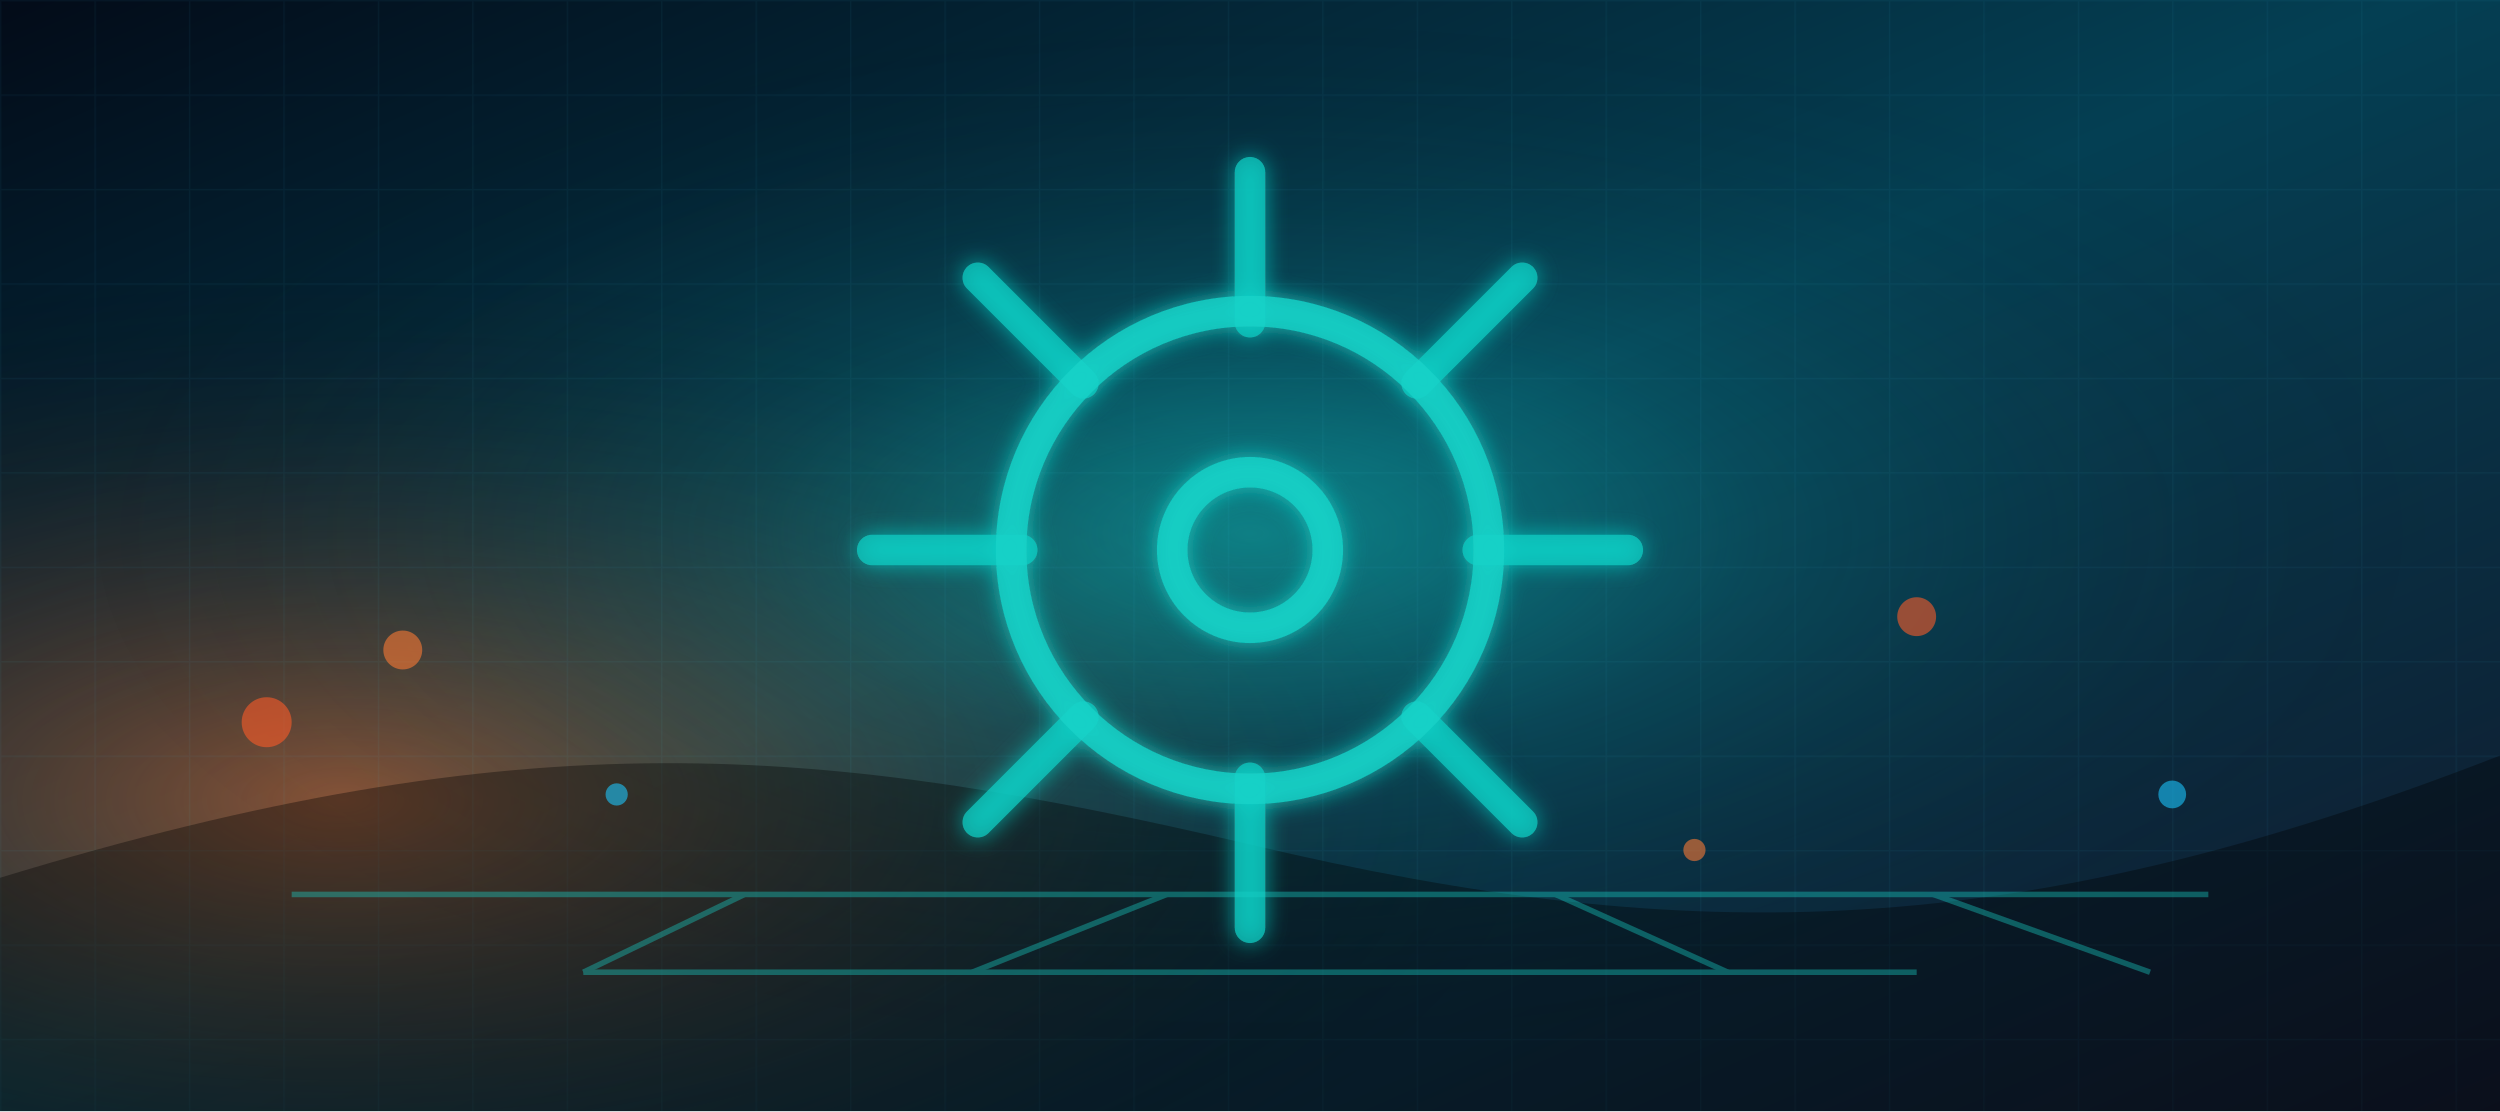
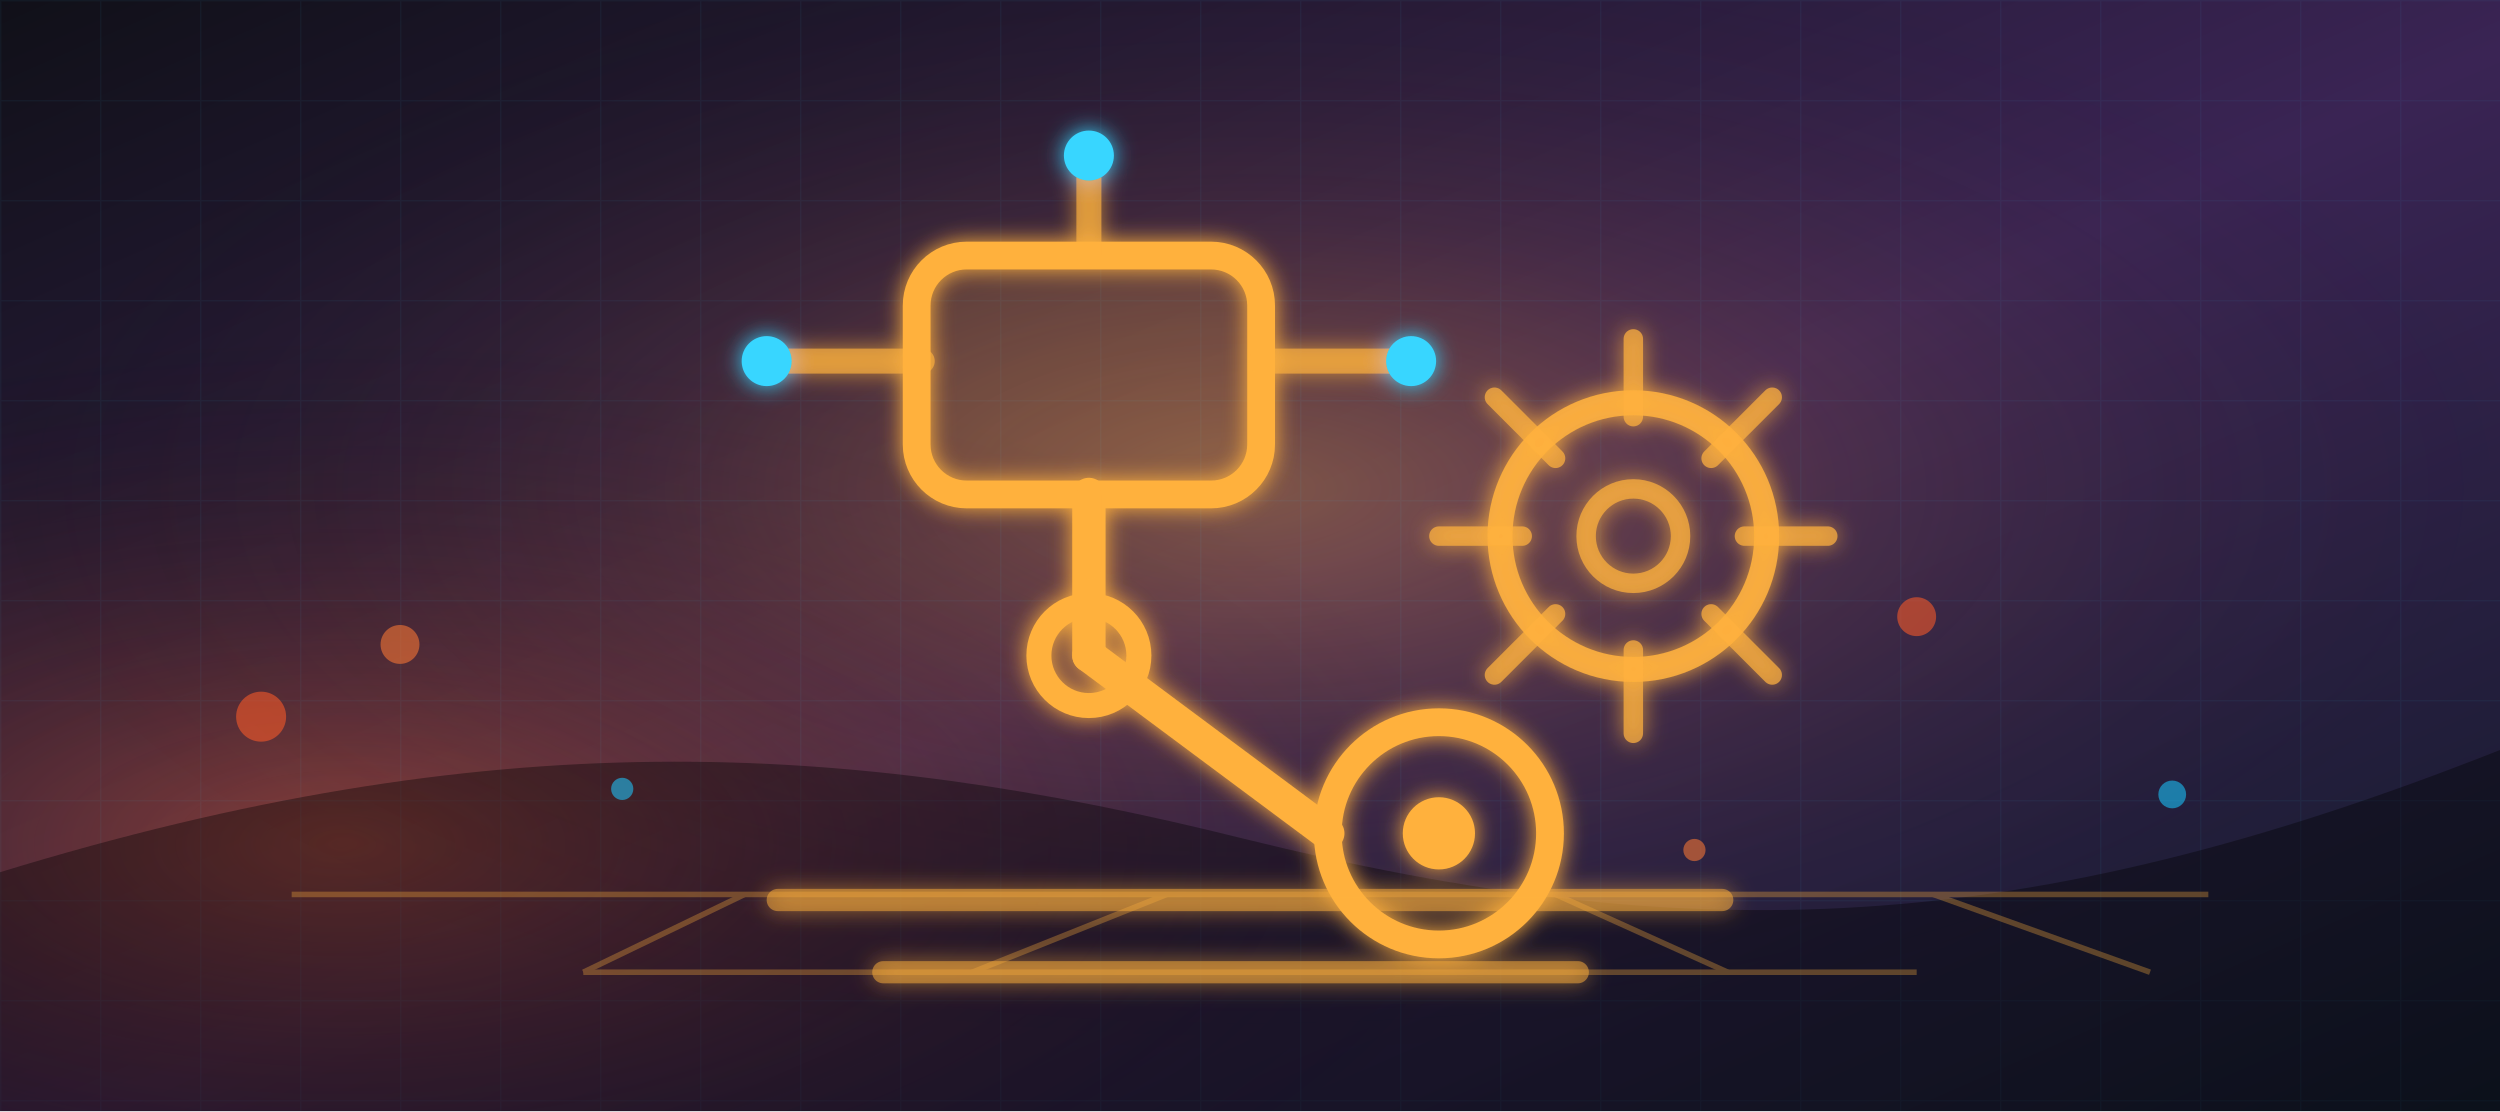
- <svg xmlns="http://www.w3.org/2000/svg" viewBox="0 0 900 400" role="img" aria-labelledby="title-ijme_cover.svg desc-ijme_cover.svg">
+ <svg xmlns="http://www.w3.org/2000/svg" viewBox="0 0 900 400" role="img" aria-labelledby="title-ijme desc-ijme">
  <defs>
-     <linearGradient id="bg5" x1="0%" y1="0%" x2="100%" y2="100%">
-       <stop offset="0%" stop-color="#030b18" />
-       <stop offset="48%" stop-color="#043f53" />
-       <stop offset="100%" stop-color="#11172a" />
+     <linearGradient id="bg-ijme" x1="0%" y1="0%" x2="100%" y2="100%">
+       <stop offset="0%" stop-color="#101018" />
+       <stop offset="52%" stop-color="#3a2454" />
+       <stop offset="100%" stop-color="#121a2a" />
    </linearGradient>
-     <radialGradient id="core5" cx="50%" cy="48%" r="48%">
-       <stop offset="0%" stop-color="#18d2c8" stop-opacity="0.45" />
-       <stop offset="42%" stop-color="#18d2c8" stop-opacity="0.12" />
+     <radialGradient id="core-ijme" cx="50%" cy="44%" r="52%">
+       <stop offset="0%" stop-color="#ffb13d" stop-opacity="0.36" />
+       <stop offset="46%" stop-color="#ff8f2e" stop-opacity="0.1" />
      <stop offset="100%" stop-color="#000000" stop-opacity="0" />
    </radialGradient>
-     <radialGradient id="warm5" cx="14%" cy="72%" r="48%">
-       <stop offset="0%" stop-color="#ff6b24" stop-opacity="0.7" />
+     <radialGradient id="warm-ijme" cx="14%" cy="76%" r="46%">
+       <stop offset="0%" stop-color="#ff6b24" stop-opacity="0.58" />
      <stop offset="100%" stop-color="#000000" stop-opacity="0" />
    </radialGradient>
-     <pattern id="mesh5" width="34" height="34" patternUnits="userSpaceOnUse">
-       <path d="M34 0H0V34" fill="none" stroke="#43d4ff" stroke-opacity="0.05" stroke-width="1" />
+     <pattern id="mesh-ijme" width="36" height="36" patternUnits="userSpaceOnUse">
+       <path d="M36 0H0V36" fill="none" stroke="#43d4ff" stroke-opacity="0.05" stroke-width="1" />
    </pattern>
-     <filter id="softGlow5" x="-30%" y="-30%" width="160%" height="160%">
+     <filter id="glow-ijme" x="-35%" y="-35%" width="170%" height="170%">
      <feGaussianBlur stdDeviation="4" result="blur" />
      <feMerge>
        <feMergeNode in="blur" />
        <feMergeNode in="SourceGraphic" />
      </feMerge>
    </filter>
  </defs>
-   <rect width="900" height="400" fill="url(#bg5)" />
-   <rect width="900" height="400" fill="url(#warm5)" opacity="0.75" />
-   <rect width="900" height="400" fill="url(#core5)" />
-   <rect width="900" height="400" fill="url(#mesh5)" />
-   <path d="M0 316c190-58 296-48 450-12 160 38 278 35 450-32v128H0z" fill="#000000" opacity="0.35" />
-   <g opacity="0.58">
-     <circle cx="96" cy="260" r="9" fill="#ff5b27" />
-     <circle cx="145" cy="234" r="7" fill="#ff7a33" />
-     <circle cx="222" cy="286" r="4" fill="#1cc8ff" />
+   <rect width="900" height="400" fill="url(#bg-ijme)" />
+   <rect width="900" height="400" fill="url(#warm-ijme)" opacity="0.72" />
+   <rect width="900" height="400" fill="url(#core-ijme)" />
+   <rect width="900" height="400" fill="url(#mesh-ijme)" />
+   <path d="M0 314c176-54 304-48 448-12 162 40 280 36 452-32v130H0z" fill="#000000" opacity="0.36" />
+   <g opacity="0.56">
+     <circle cx="94" cy="258" r="9" fill="#ff5b27" />
+     <circle cx="144" cy="232" r="7" fill="#ff7a33" />
+     <circle cx="224" cy="284" r="4" fill="#1cc8ff" />
    <circle cx="690" cy="222" r="7" fill="#ff5b27" />
    <circle cx="782" cy="286" r="5" fill="#19c7ff" />
    <circle cx="610" cy="306" r="4" fill="#ff7a33" />
  </g>
-   <g filter="url(#softGlow5)">
-     <circle cx="450" cy="198" r="86" fill="none" stroke="#18d2c8" stroke-linecap="round" stroke-linejoin="round" stroke-width="11" opacity="0.82" />
-     <circle cx="450" cy="198" r="28" fill="none" stroke="#18d2c8" stroke-linecap="round" stroke-linejoin="round" stroke-width="11" opacity="0.82" />
-     <path d="M450 62v54M450 280v54M314 198h54M532 198h54M352 100l38 38M510 258l38 38M548 100l-38 38M390 258l-38 38" fill="none" stroke="#18d2c8" stroke-linecap="round" stroke-linejoin="round" stroke-width="11" opacity="0.7" />
+   <g filter="url(#glow-ijme)" stroke-linecap="round" stroke-linejoin="round">
+     <rect x="330" y="92" width="124" height="86" rx="18" fill="rgba(255,177,61,0.08)" stroke="#ffb13d" stroke-width="10" />
+     <path d="M392 178v58" fill="none" stroke="#ffb13d" stroke-width="12" />
+     <path d="M392 236l86 64" fill="none" stroke="#ffb13d" stroke-width="12" />
+     <circle cx="392" cy="236" r="18" fill="none" stroke="#ffb13d" stroke-width="9" />
+     <circle cx="518" cy="300" r="40" fill="none" stroke="#ffb13d" stroke-width="10" />
+     <circle cx="518" cy="300" r="13" fill="#ffb13d" />
+     <path d="M332 130h-56M454 130h54M392 92V56M392 178v26" fill="none" stroke="#ffb13d" stroke-width="9" opacity="0.66" />
+     <circle cx="276" cy="130" r="9" fill="#38d6ff" />
+     <circle cx="508" cy="130" r="9" fill="#38d6ff" />
+     <circle cx="392" cy="56" r="9" fill="#38d6ff" />
+     <path d="M588 122v28M588 234v30M518 193h30M628 193h30M538 143l22 22M616 221l22 22M638 143l-22 22M560 221l-22 22" fill="none" stroke="#ffb13d" stroke-width="7" opacity="0.72" />
+     <circle cx="588" cy="193" r="48" fill="none" stroke="#ffb13d" stroke-width="9" opacity="0.88" />
+     <circle cx="588" cy="193" r="17" fill="none" stroke="#ffb13d" stroke-width="7" opacity="0.72" />
+     <path d="M280 324h340M318 350h250" fill="none" stroke="#ffb13d" stroke-width="8" opacity="0.5" />
  </g>
-   <g opacity="0.38" stroke="#18d2c8" stroke-width="2">
+   <g opacity="0.32" stroke="#ffb13d" stroke-width="2" fill="none">
    <path d="M105 322h690" />
    <path d="M210 350h480" />
    <path d="M268 322l-58 28M420 322l-70 28M560 322l62 28M696 322l78 28" />
  </g>
</svg>
